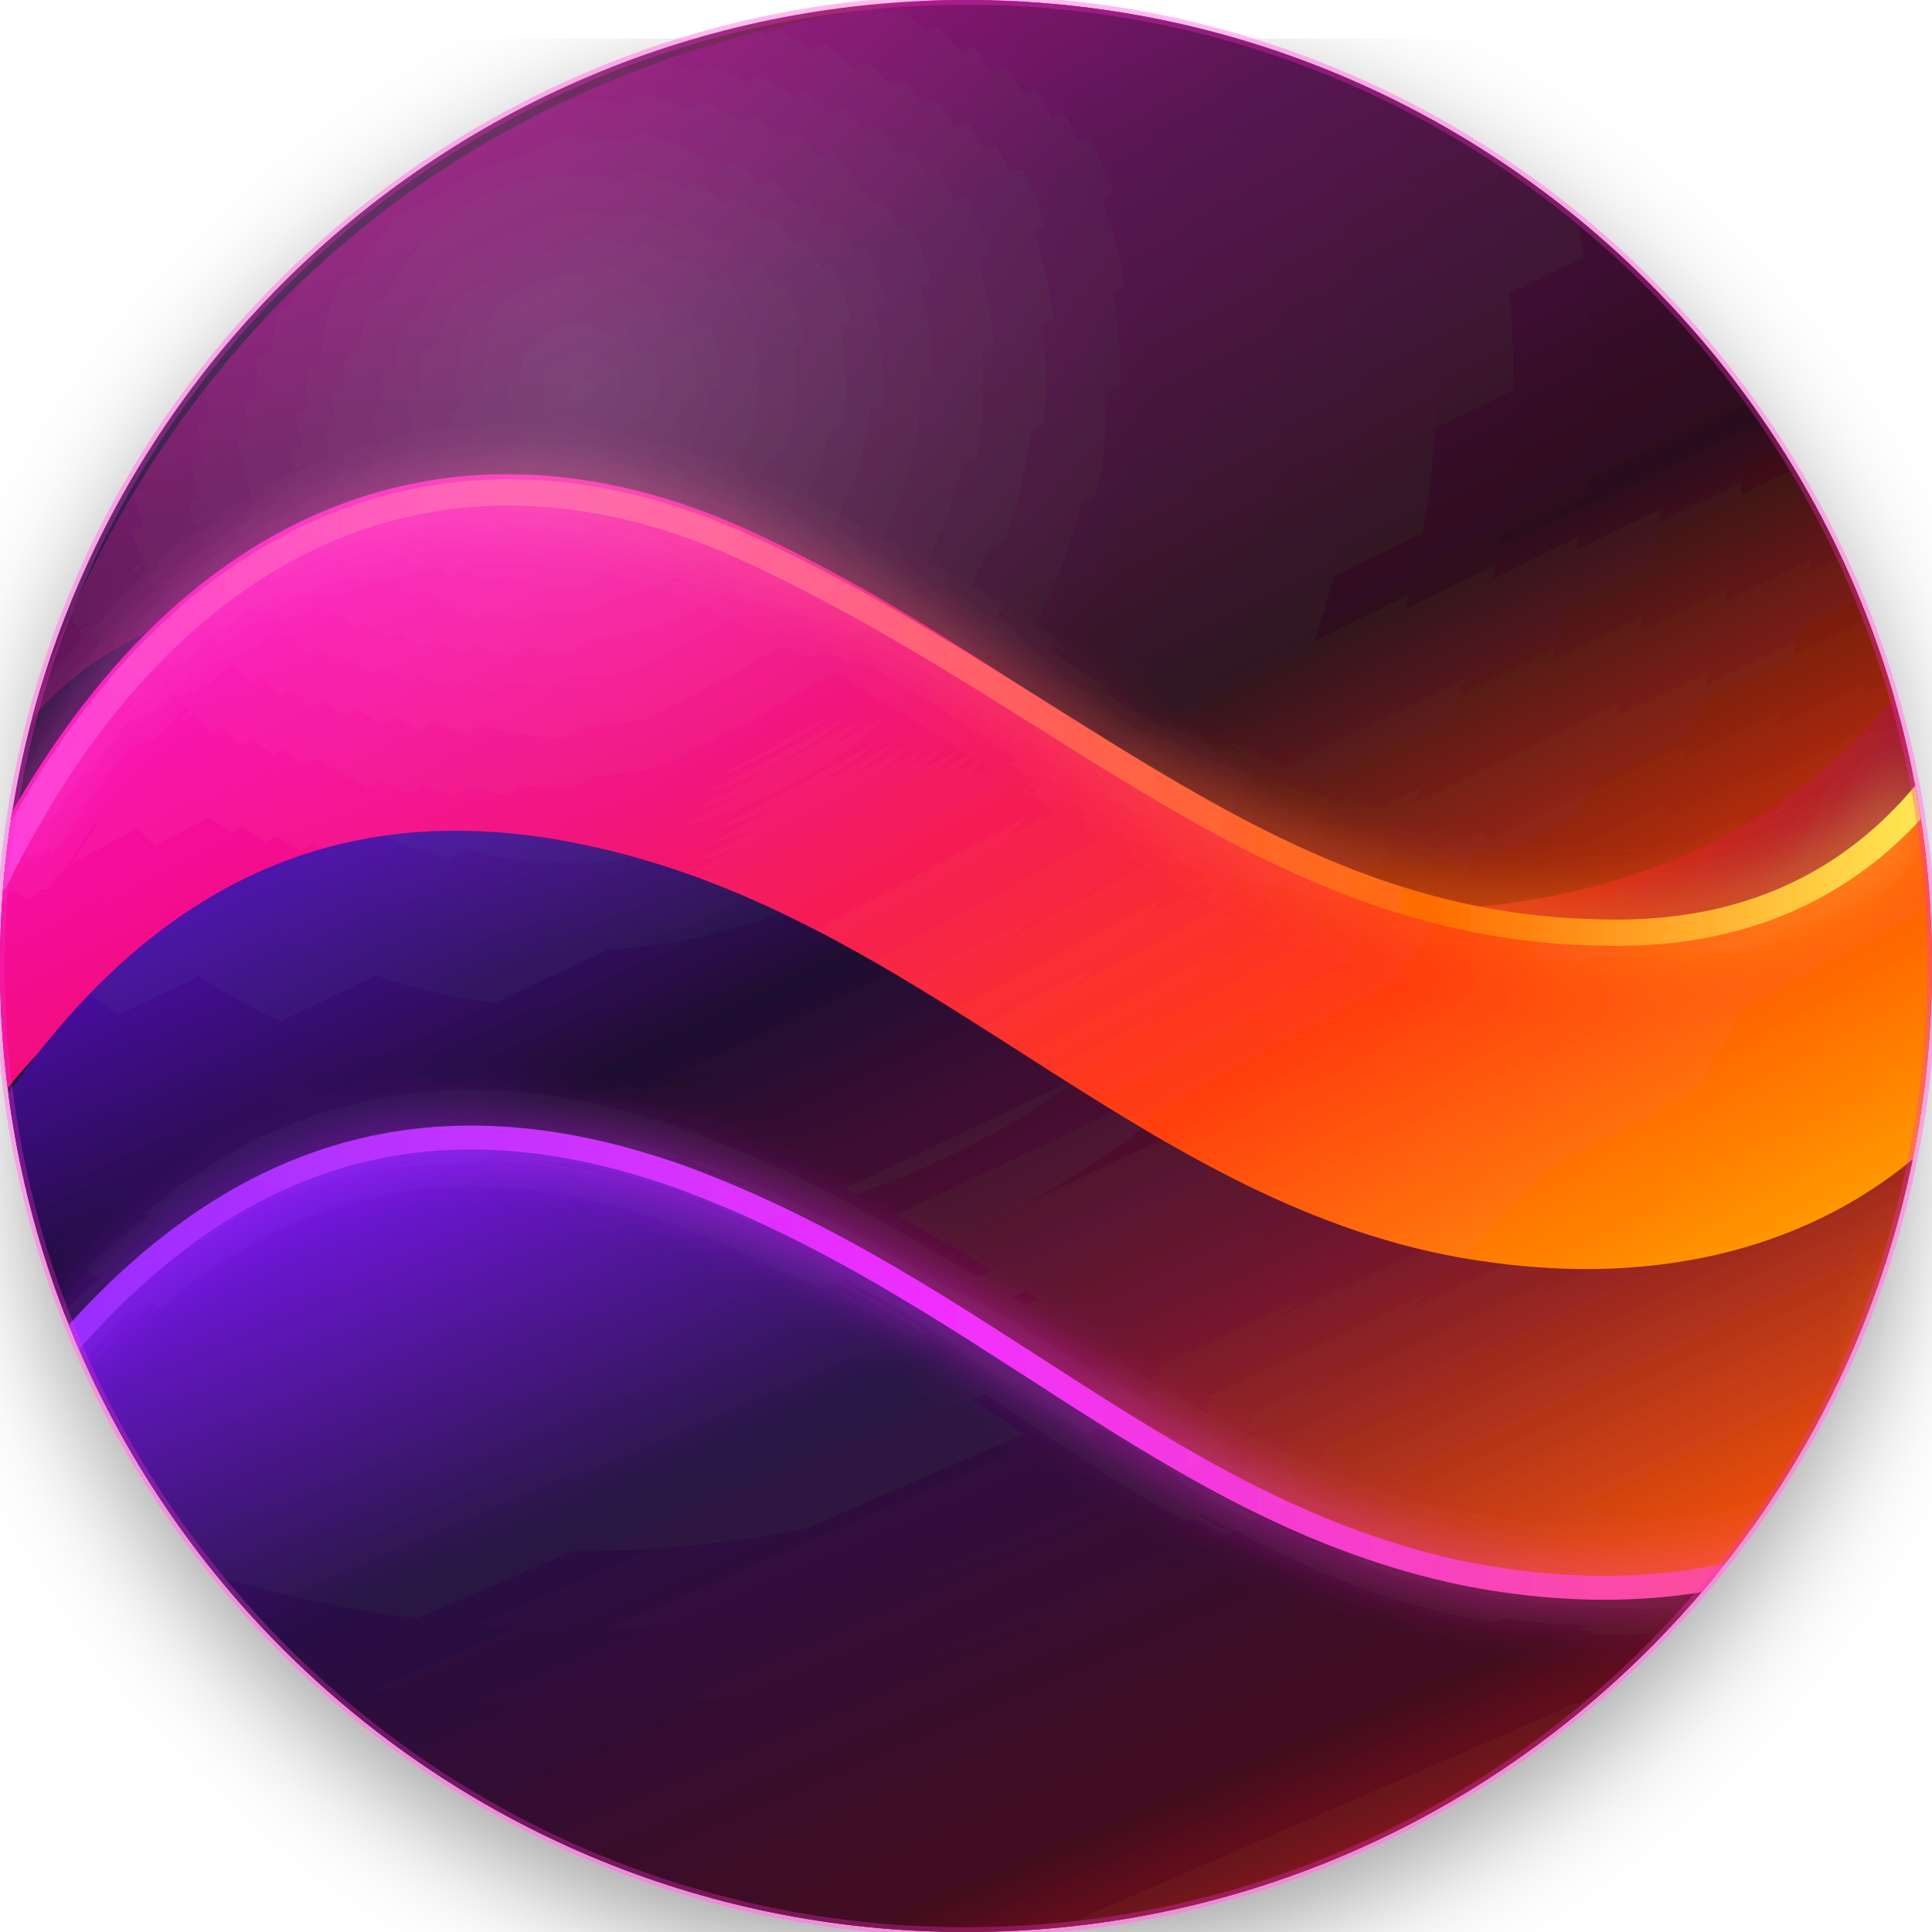
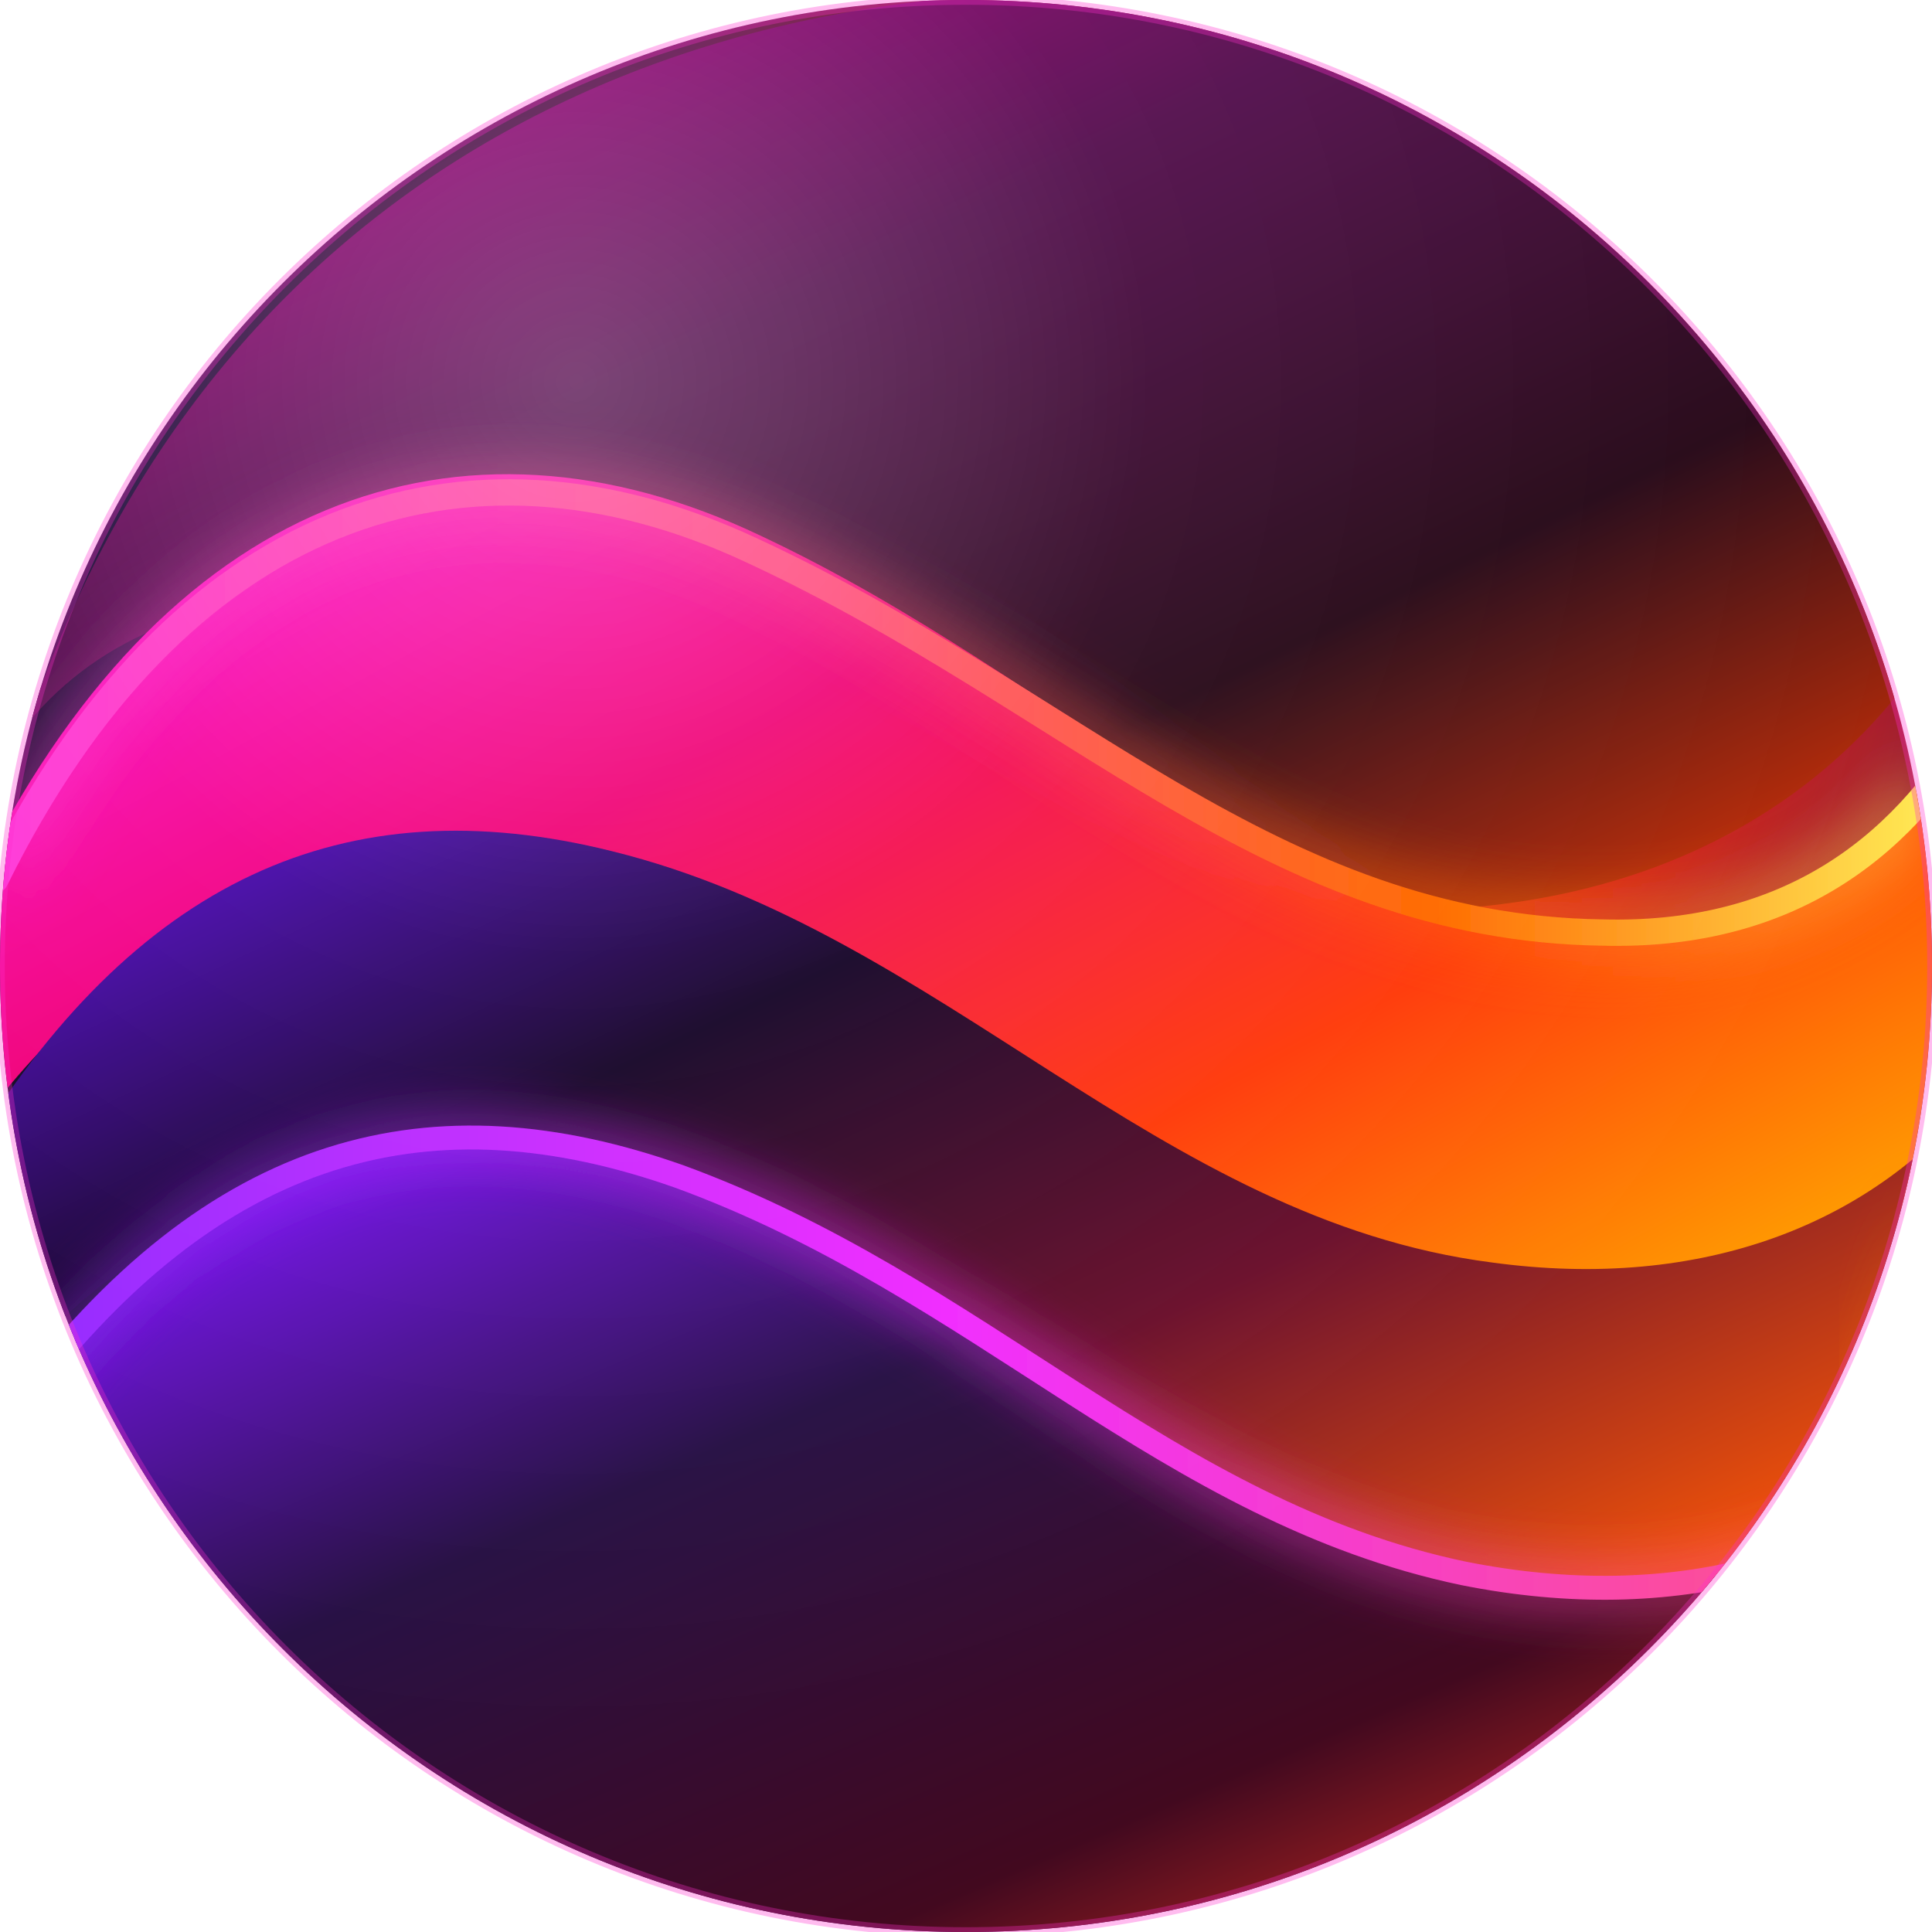
<svg xmlns="http://www.w3.org/2000/svg" width="404" height="404" viewBox="54 54 404 404" role="img" aria-labelledby="title desc">
  <defs>
    <clipPath id="sphereClip">
      <circle cx="256" cy="256" r="202" />
    </clipPath>
    <radialGradient id="baseGrad" cx="68%" cy="32%" r="78%">
      <stop offset="0%" stop-color="#ff6a00" />
      <stop offset="26%" stop-color="#d72618" />
      <stop offset="56%" stop-color="#60104d" />
      <stop offset="79%" stop-color="#24103f" />
      <stop offset="100%" stop-color="#080611" />
    </radialGradient>
    <linearGradient id="upperBand" x1="0%" y1="8%" x2="100%" y2="88%">
      <stop offset="0%" stop-color="#ff16da" />
      <stop offset="34%" stop-color="#f00073" />
      <stop offset="68%" stop-color="#ff3b0a" />
      <stop offset="100%" stop-color="#ffb000" />
    </linearGradient>
    <linearGradient id="midBand" x1="6%" y1="10%" x2="98%" y2="86%">
      <stop offset="0%" stop-color="#4e0bb9" />
      <stop offset="28%" stop-color="#170628" />
      <stop offset="62%" stop-color="#6b102d" />
      <stop offset="100%" stop-color="#ff5a05" />
    </linearGradient>
    <linearGradient id="lowerBand" x1="4%" y1="8%" x2="92%" y2="96%">
      <stop offset="0%" stop-color="#7d12ff" />
      <stop offset="35%" stop-color="#271044" />
      <stop offset="72%" stop-color="#42091f" />
      <stop offset="100%" stop-color="#ff3720" />
    </linearGradient>
    <linearGradient id="topShade" x1="6%" y1="4%" x2="95%" y2="90%">
      <stop offset="0%" stop-color="#b6008f" />
      <stop offset="36%" stop-color="#54104e" />
      <stop offset="72%" stop-color="#280a19" />
      <stop offset="100%" stop-color="#c52f08" />
    </linearGradient>
    <linearGradient id="warmEdge" x1="0%" y1="0%" x2="100%" y2="0%">
      <stop offset="0%" stop-color="#ff39d8" />
      <stop offset="42%" stop-color="#ff4e7d" />
      <stop offset="73%" stop-color="#ff6a00" />
      <stop offset="100%" stop-color="#fff15a" />
    </linearGradient>
    <linearGradient id="coolEdge" x1="0%" y1="0%" x2="100%" y2="0%">
      <stop offset="0%" stop-color="#902cff" />
      <stop offset="48%" stop-color="#f12cff" />
      <stop offset="100%" stop-color="#ff587c" />
    </linearGradient>
    <radialGradient id="specular" cx="30%" cy="20%" r="70%">
      <stop offset="0%" stop-color="#ffffff" stop-opacity=".22" />
      <stop offset="42%" stop-color="#ffffff" stop-opacity=".04" />
      <stop offset="100%" stop-color="#ffffff" stop-opacity="0" />
    </radialGradient>
    <filter id="glowWarm" x="-30%" y="-30%" width="160%" height="160%">
      <feGaussianBlur stdDeviation="7" result="blur" />
      <feMerge>
        <feMergeNode in="blur" />
        <feMergeNode in="SourceGraphic" />
      </feMerge>
    </filter>
    <filter id="glowCool" x="-30%" y="-30%" width="160%" height="160%">
      <feGaussianBlur stdDeviation="6" result="blur" />
      <feMerge>
        <feMergeNode in="blur" />
        <feMergeNode in="SourceGraphic" />
      </feMerge>
    </filter>
-     <filter id="softShadow" x="-20%" y="-20%" width="140%" height="140%">
-       <feDropShadow dx="0" dy="8" stdDeviation="12" flood-color="#000000" flood-opacity=".38" />
-     </filter>
  </defs>
-   <g filter="url(#softShadow)">
+   <g>
    <circle cx="256" cy="256" r="202" fill="url(#baseGrad)" />
    <g clip-path="url(#sphereClip)">
      <path d="M60 205                C98 92, 198 42, 314 54                C393 62, 452 111, 466 175                C444 221, 398 248, 334 244                C250 238, 198 181, 126 179                C98 178, 75 187, 60 205Z" fill="url(#topShade)" />
      <path d="M49 238                C88 158, 150 136, 213 166                C279 197, 318 246, 388 247                C426 248, 451 230, 468 201                L470 281                C444 328, 402 346, 350 331                C285 312, 243 259, 180 244                C122 230, 82 247, 52 286Z" fill="url(#upperBand)" />
      <path d="M47 296                C82 238, 126 218, 182 232                C251 249, 296 309, 366 318                C410 324, 446 310, 468 282                L468 359                C429 393, 383 400, 330 384                C266 365, 220 314, 160 303                C112 295, 76 314, 51 348Z" fill="url(#midBand)" />
      <path d="M58 349                C98 291, 144 280, 197 299                C258 321, 298 369, 360 382                C405 392, 442 379, 464 357                C448 421, 387 459, 316 466                C216 476, 118 432, 72 370Z" fill="url(#lowerBand)" />
      <path d="M53 238                C91 161, 151 141, 211 169                C278 200, 320 248, 389 249                C426 250, 451 233, 467 205" fill="none" stroke="url(#warmEdge)" stroke-width="5.5" stroke-linecap="round" filter="url(#glowWarm)" />
      <path d="M57 349                C99 292, 145 282, 196 300                C259 323, 298 370, 360 383                C405 392, 441 380, 463 359" fill="none" stroke="url(#coolEdge)" stroke-width="5" stroke-linecap="round" filter="url(#glowCool)" />
      <path d="M466 177                C475 238, 470 305, 446 357" fill="none" stroke="#ff8a00" stroke-opacity=".72" stroke-width="10" stroke-linecap="round" filter="url(#glowWarm)" />
      <circle cx="256" cy="256" r="202" fill="url(#specular)" />
    </g>
    <circle cx="256" cy="256" r="202" fill="none" stroke="#ff2ecb" stroke-opacity=".32" stroke-width="2" />
  </g>
</svg>
